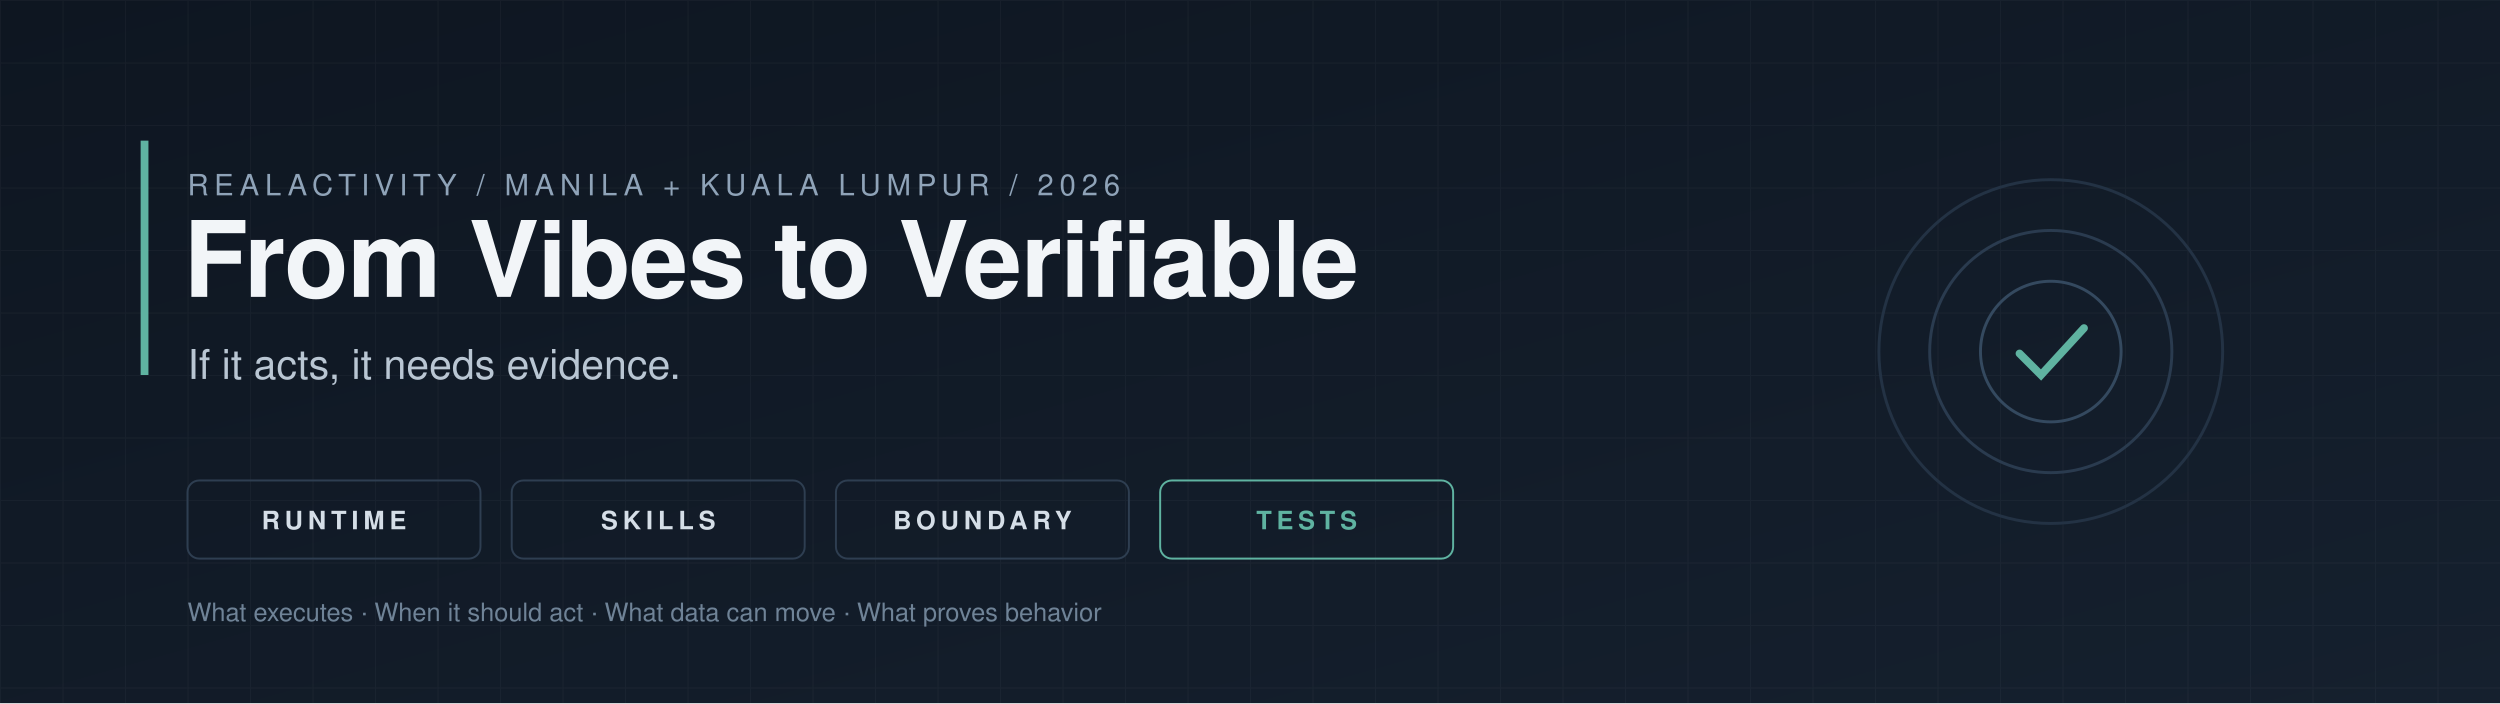
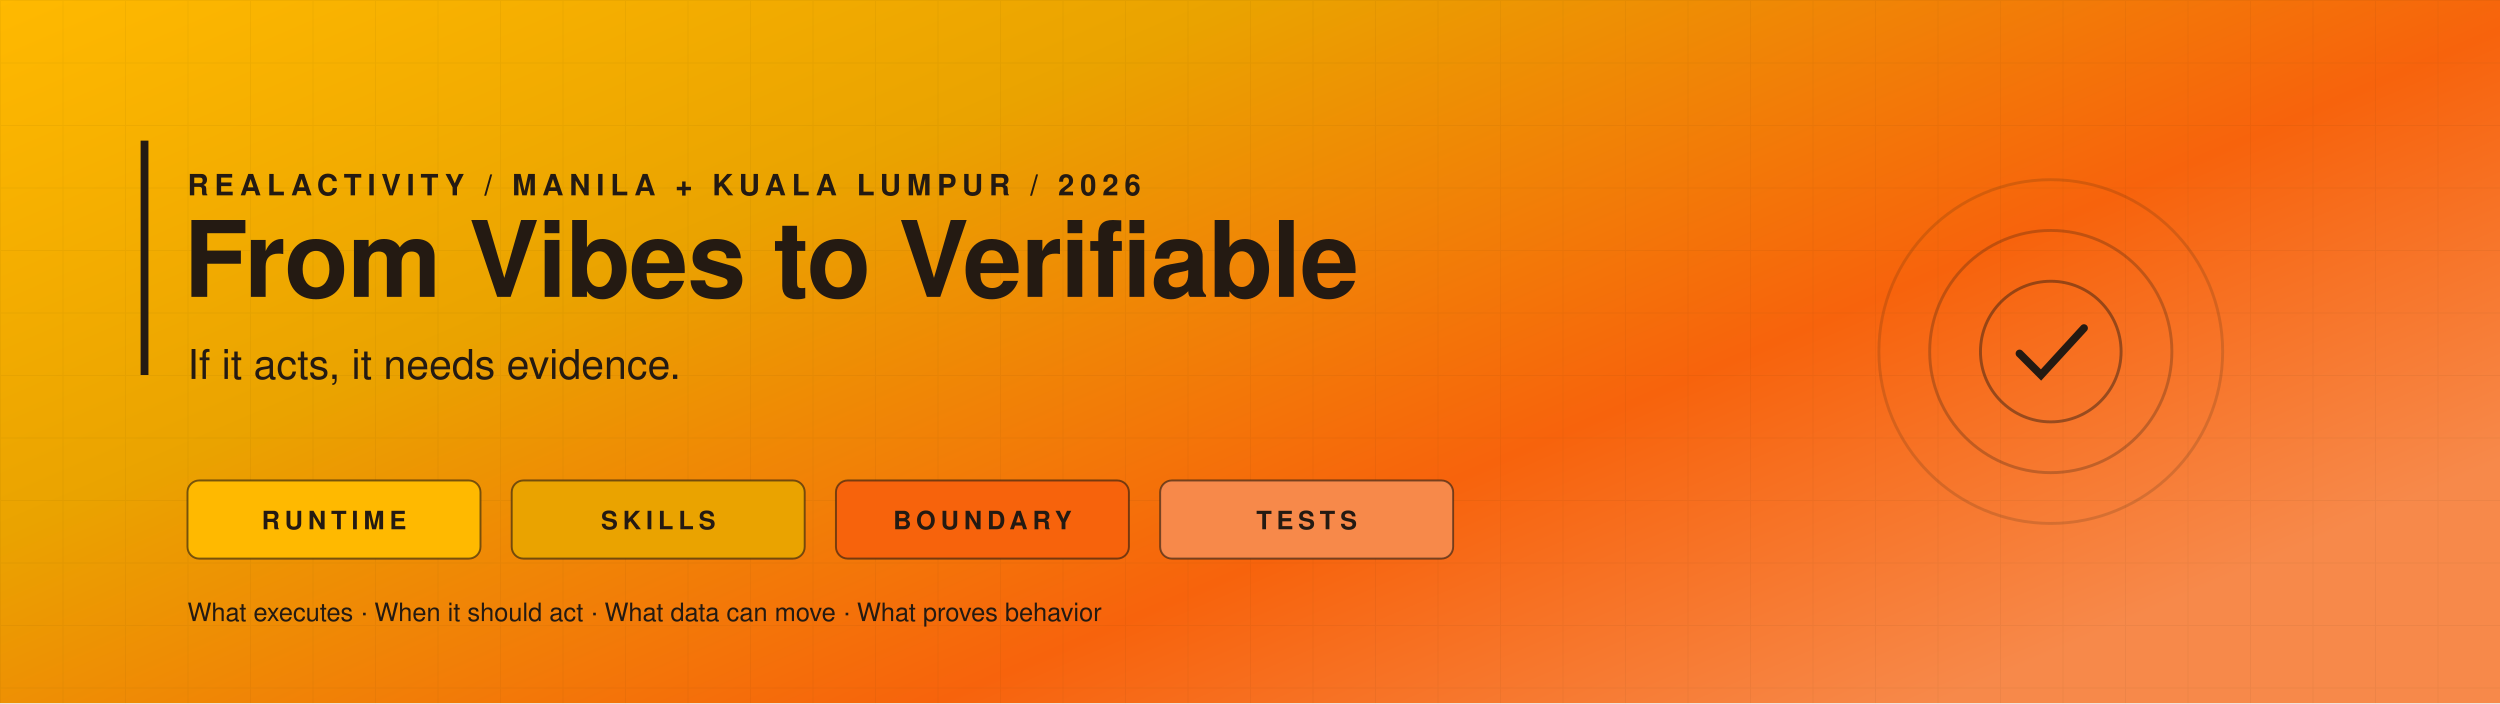
<svg xmlns="http://www.w3.org/2000/svg" width="1280" height="360" viewBox="0 0 1280 360" role="img" aria-labelledby="t d">
  <defs>
-     <linearGradient id="bg" x1="0" y1="0" x2="1" y2="1">
-       <stop offset="0" stop-color="#0E1621" />
-       <stop offset="1" stop-color="#15202E" />
+     <linearGradient id="bg" x1="0%" y1="0%" x2="100%" y2="65%">
+       <stop offset="0%" stop-color="#FFB900" />
+       <stop offset="35%" stop-color="#EAA300" />
+       <stop offset="72%" stop-color="#F7630C" />
+       <stop offset="100%" stop-color="#F7894A" />
    </linearGradient>
    <pattern id="grid" width="32" height="32" patternUnits="userSpaceOnUse">
-       <path d="M32 0H0V32" fill="none" stroke="#FFFFFF" stroke-opacity="0.035" stroke-width="1" />
+       <path d="M32 0H0V32" fill="none" stroke="#241A12" stroke-opacity="0.045" stroke-width="1" />
    </pattern>
  </defs>
  <rect width="1280" height="360" fill="url(#bg)" />
  <rect width="1280" height="360" fill="url(#grid)" />
-   <rect x="72" y="72" width="4" height="120" fill="#5FB3A1" />
-   <g font-family="Segoe UI, -apple-system, Helvetica, Arial, sans-serif">
-     <text x="96" y="100" fill="#8FA3B8" font-size="15" letter-spacing="3">REALACTIVITY  /  MANILA + KUALA LUMPUR  /  2026</text>
-     <text x="94" y="152" fill="#F2F5F8" font-size="54" font-weight="600" letter-spacing="-0.5">From Vibes to Verifiable</text>
-     <text x="96" y="194" fill="#B9C6D3" font-size="21">If it acts, it needs evidence.</text>
+   <rect x="72" y="72" width="4" height="120" fill="#241A12" />
+   <g font-family="Segoe UI, -apple-system, Helvetica, Arial, sans-serif" fill="#241A12">
+     <text x="96" y="100" font-size="15" font-weight="600" letter-spacing="3">REALACTIVITY  /  MANILA + KUALA LUMPUR  /  2026</text>
+     <text x="94" y="152" font-size="54" font-weight="600" letter-spacing="-0.5">From Vibes to Verifiable</text>
+     <text x="96" y="194" font-size="21">If it acts, it needs evidence.</text>
    <g font-size="13" letter-spacing="2.5" font-weight="600">
-       <rect x="96" y="246" width="150" height="40" rx="6" fill="none" stroke="#2E3E51" />
-       <text x="171" y="271" fill="#D5DEE7" text-anchor="middle">RUNTIME</text>
-       <rect x="262" y="246" width="150" height="40" rx="6" fill="none" stroke="#2E3E51" />
-       <text x="337" y="271" fill="#D5DEE7" text-anchor="middle">SKILLS</text>
-       <rect x="428" y="246" width="150" height="40" rx="6" fill="none" stroke="#2E3E51" />
-       <text x="503" y="271" fill="#D5DEE7" text-anchor="middle">BOUNDARY</text>
-       <rect x="594" y="246" width="150" height="40" rx="6" fill="none" stroke="#5FB3A1" />
-       <text x="669" y="271" fill="#5FB3A1" text-anchor="middle">TESTS</text>
+       <rect x="96" y="246" width="150" height="40" rx="6" fill="#FFB900" stroke="#241A12" stroke-opacity="0.6" />
+       <text x="171" y="271" text-anchor="middle">RUNTIME</text>
+       <rect x="262" y="246" width="150" height="40" rx="6" fill="#EAA300" stroke="#241A12" stroke-opacity="0.6" />
+       <text x="337" y="271" text-anchor="middle">SKILLS</text>
+       <rect x="428" y="246" width="150" height="40" rx="6" fill="#F7630C" stroke="#241A12" stroke-opacity="0.6" />
+       <text x="503" y="271" text-anchor="middle">BOUNDARY</text>
+       <rect x="594" y="246" width="150" height="40" rx="6" fill="#F7894A" stroke="#241A12" stroke-opacity="0.6" />
+       <text x="669" y="271" text-anchor="middle">TESTS</text>
    </g>
-     <text x="96" y="318" fill="#6F8397" font-size="13">What executes   ·   When it should act   ·   What data can move   ·   What proves behavior</text>
+     <text x="96" y="318" font-size="13">What executes   ·   When it should act   ·   What data can move   ·   What proves behavior</text>
  </g>
-   <g transform="translate(930 84)" fill="none" stroke-linecap="round">
-     <circle cx="120" cy="96" r="88" stroke="#233244" stroke-width="1.5" />
-     <circle cx="120" cy="96" r="62" stroke="#2A3B4F" stroke-width="1.5" />
-     <circle cx="120" cy="96" r="36" stroke="#34495F" stroke-width="1.5" />
-     <path d="M104 97 l11 11 l22 -24" stroke="#5FB3A1" stroke-width="4" />
+   <g transform="translate(930 84)" fill="none" stroke="#241A12" stroke-linecap="round">
+     <circle cx="120" cy="96" r="88" stroke-opacity="0.16" stroke-width="1.5" />
+     <circle cx="120" cy="96" r="62" stroke-opacity="0.26" stroke-width="1.5" />
+     <circle cx="120" cy="96" r="36" stroke-opacity="0.45" stroke-width="1.5" />
+     <path d="M104 97 l11 11 l22 -24" stroke-width="4" />
  </g>
</svg>
